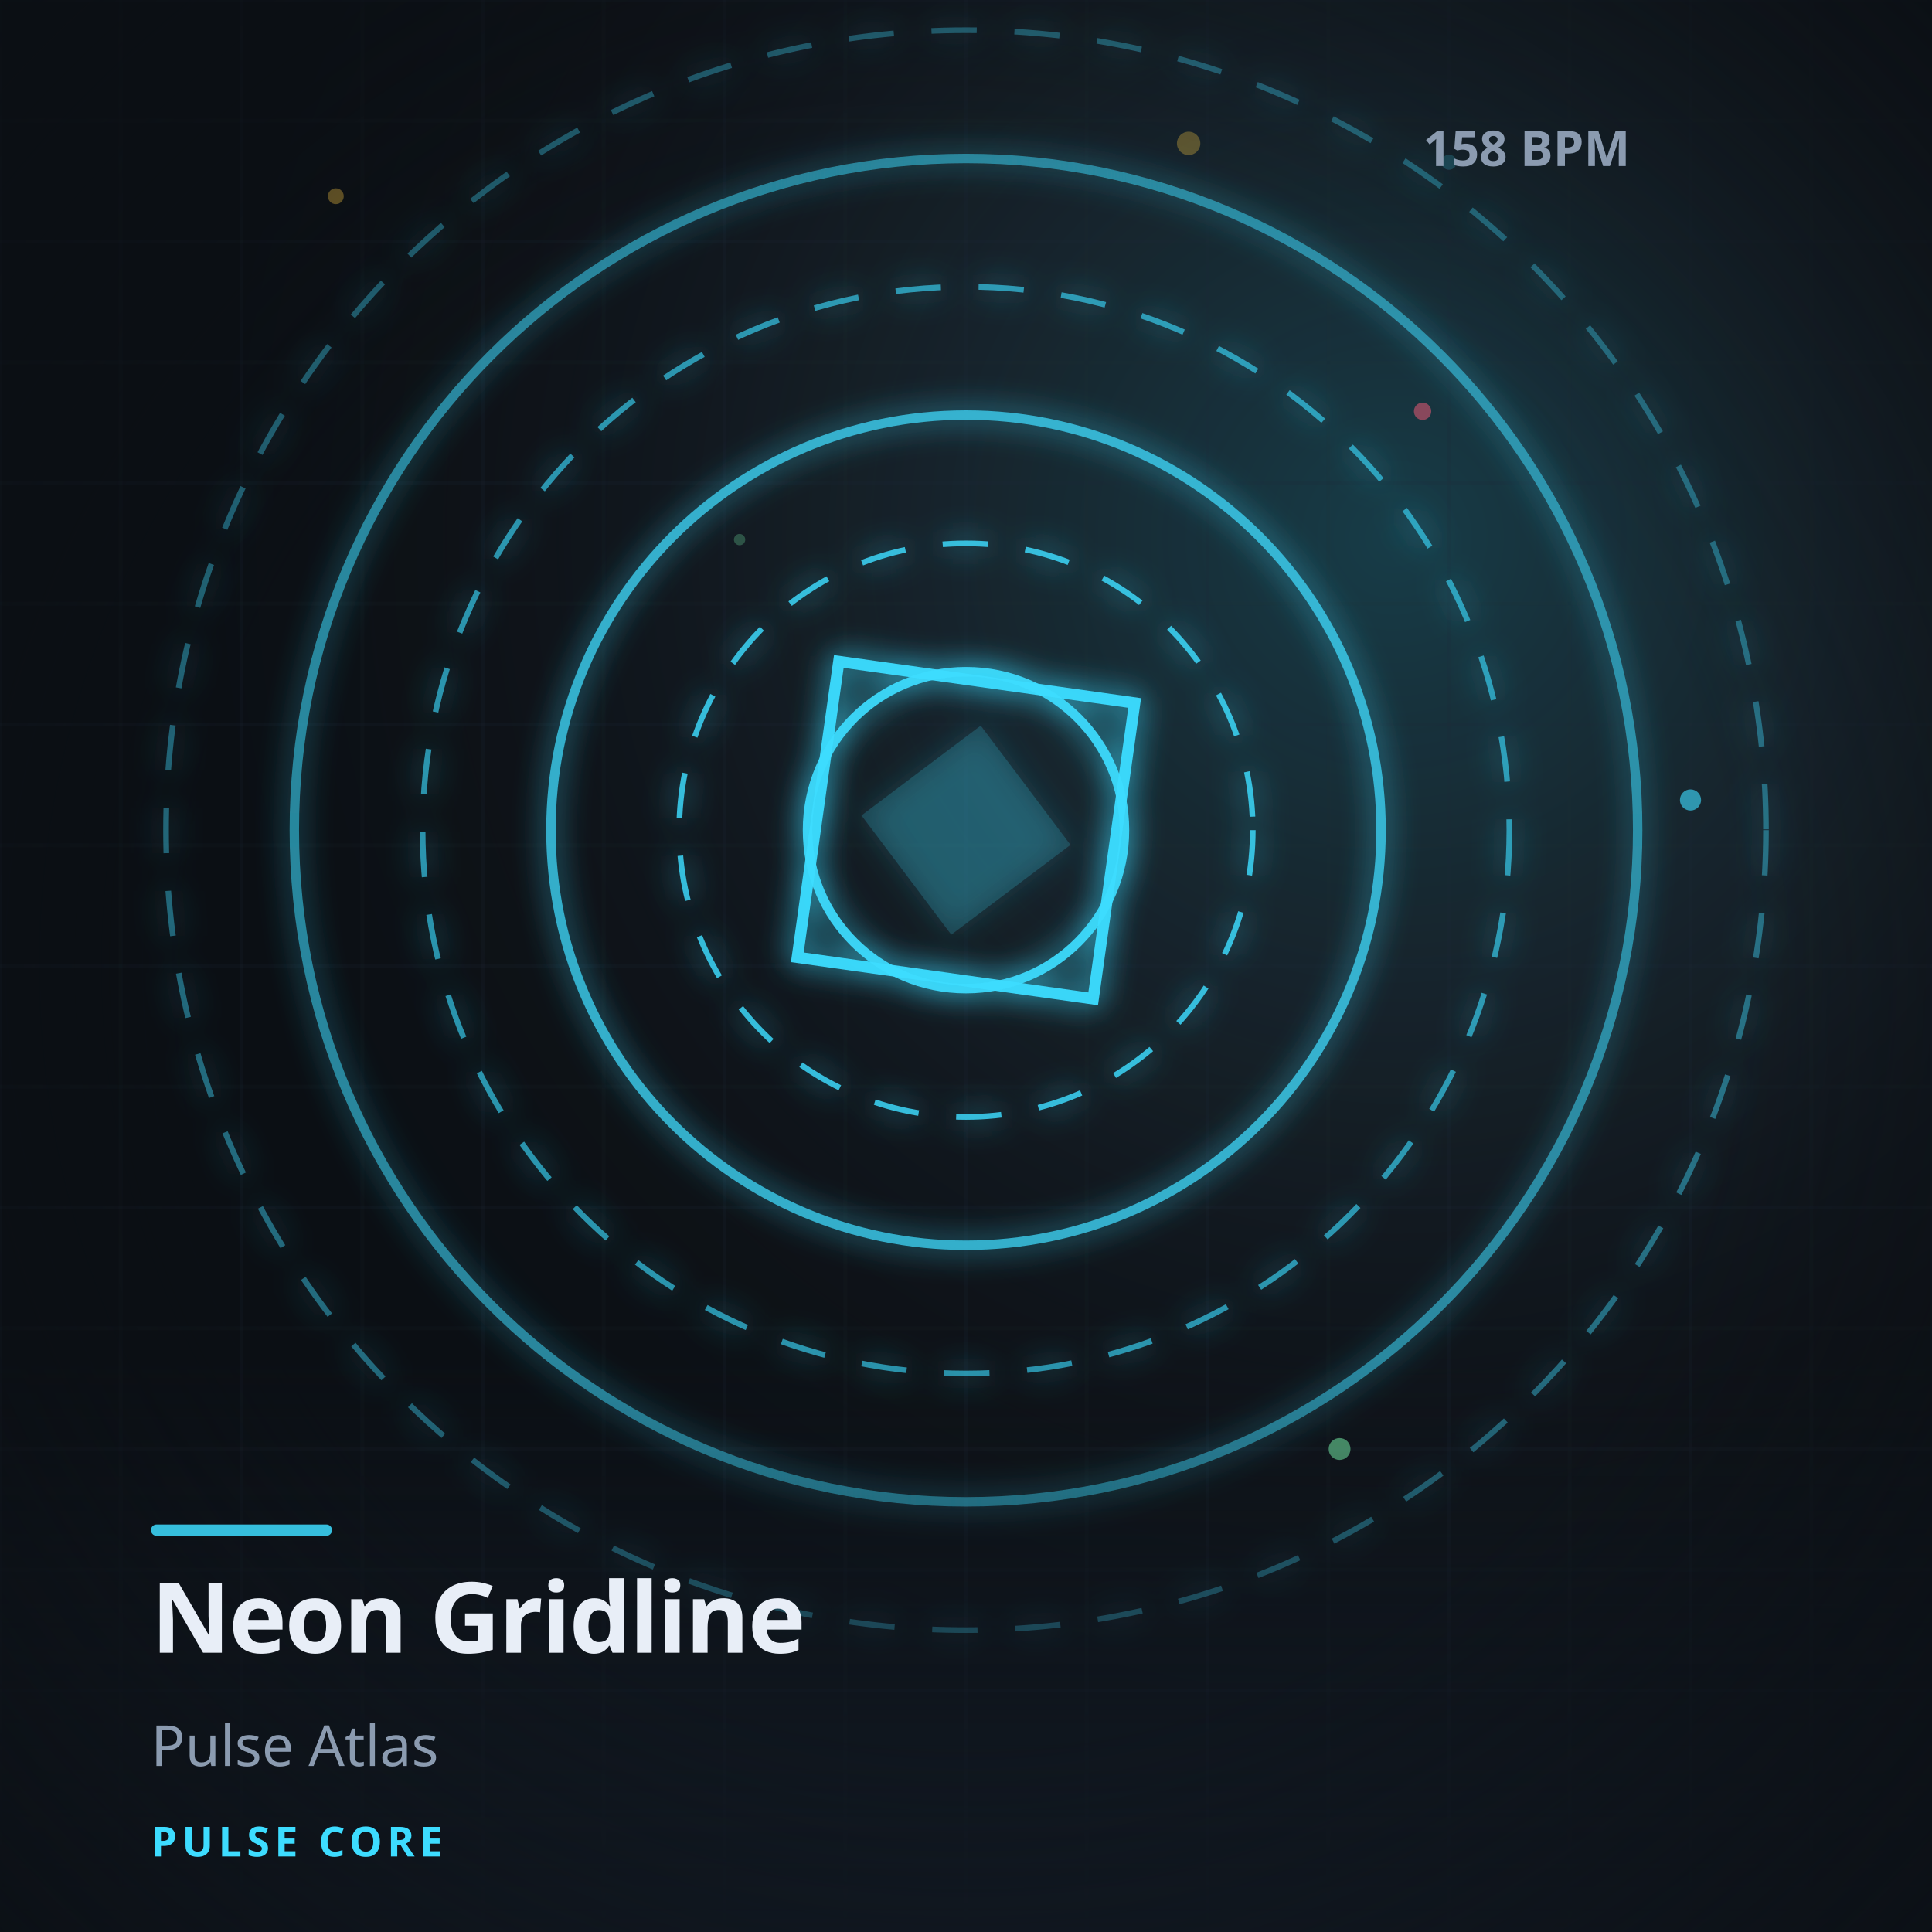
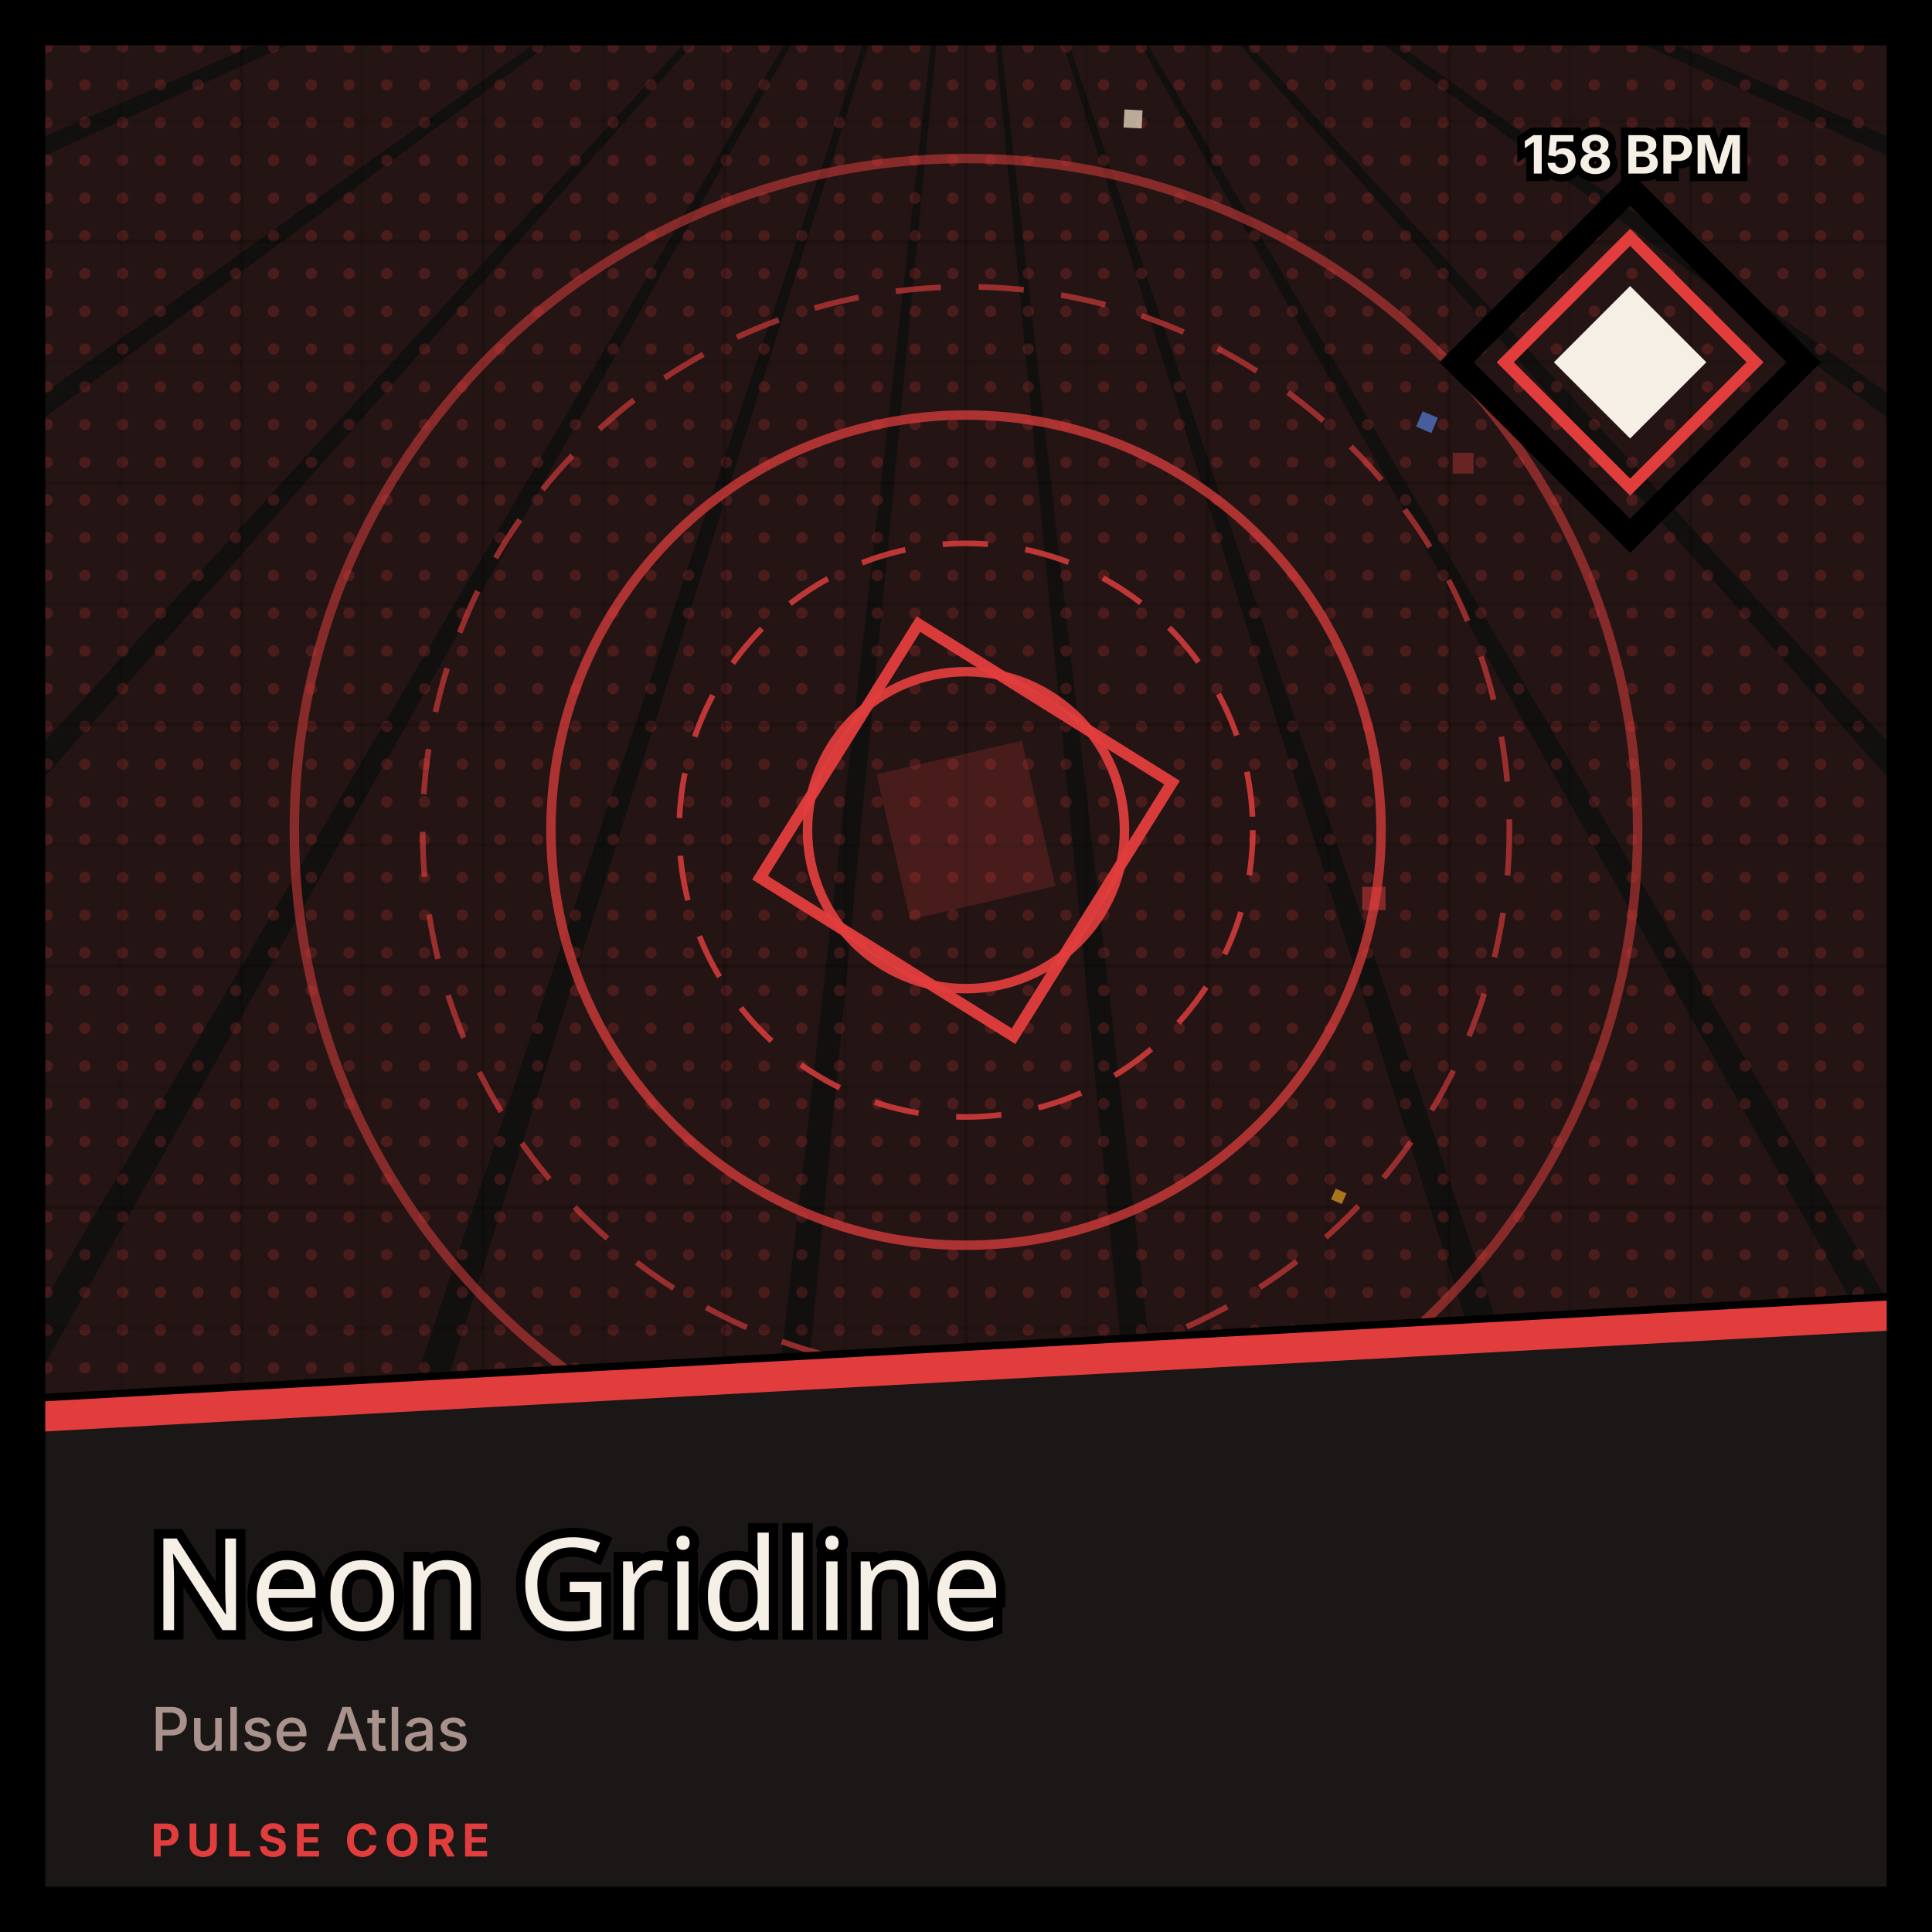
<svg xmlns="http://www.w3.org/2000/svg" width="512" height="512" viewBox="0 0 512 512">
  <defs>
-     <radialGradient id="bgGlow" cx="72%" cy="28%" r="65%">
-       <stop offset="0%" stop-color="#3DDCFF" stop-opacity="0.22" />
-       <stop offset="55%" stop-color="#80afd0" stop-opacity="0.06" />
-       <stop offset="100%" stop-color="#0B0F14" stop-opacity="0" />
-     </radialGradient>
-     <radialGradient id="vignette" cx="50%" cy="50%" r="72%">
-       <stop offset="55%" stop-color="#0B0F14" stop-opacity="0" />
-       <stop offset="100%" stop-color="#0B0F14" stop-opacity="0.92" />
-     </radialGradient>
-     <linearGradient id="titleFade" x1="0" y1="0" x2="0" y2="1">
-       <stop offset="0%" stop-color="#121A24" stop-opacity="0" />
-       <stop offset="100%" stop-color="#121A24" stop-opacity="0.94" />
-     </linearGradient>
-     <filter id="softGlow" x="-40%" y="-40%" width="180%" height="180%">
-       <feGaussianBlur stdDeviation="4" result="b" />
-       <feMerge>
-         <feMergeNode in="b" />
-         <feMergeNode in="SourceGraphic" />
-       </feMerge>
-     </filter>
+     <pattern id="halftone" width="10" height="10" patternUnits="userSpaceOnUse">
+       <circle cx="2.5" cy="2.5" r="1.5" fill="#E23D3D" opacity="0.20" />
+     </pattern>
  </defs>
-   <rect width="512" height="512" fill="#0B0F14" />
-   <rect width="512" height="512" fill="url(#bgGlow)" />
+   <rect width="512" height="512" fill="#12100F" />
+   <rect width="512" height="512" fill="url(#halftone)" />
+   <g>
+     <polygon points="256.0,-70.0 1016.0,-63.4 1000.7,81.5" fill="#E23D3D" opacity="0.09" />
+     <polygon points="256.0,-70.0 998.0,94.5 953.0,233.0" fill="#E23D3D" opacity="0.09" />
+     <polygon points="256.0,-70.0 947.6,245.2 874.7,371.3" fill="#E23D3D" opacity="0.09" />
+     <polygon points="256.0,-70.0 866.9,382.1 769.4,490.3" fill="#E23D3D" opacity="0.09" />
+     <polygon points="256.0,-70.0 759.6,499.2 641.7,584.8" fill="#E23D3D" opacity="0.09" />
+     <polygon points="256.0,-70.0 630.2,591.5 497.2,650.7" fill="#E23D3D" opacity="0.09" />
+     <polygon points="256.0,-70.0 484.5,654.8 342.0,685.1" fill="#E23D3D" opacity="0.09" />
+     <polygon points="256.0,-70.0 328.8,686.5 183.2,686.5" fill="#E23D3D" opacity="0.09" />
+     <polygon points="256.0,-70.0 170.0,685.1 27.5,654.8" fill="#E23D3D" opacity="0.09" />
+     <polygon points="256.0,-70.0 14.8,650.7 -118.2,591.5" fill="#E23D3D" opacity="0.09" />
+     <polygon points="256.0,-70.0 -129.7,584.8 -247.6,499.2" fill="#E23D3D" opacity="0.09" />
+     <polygon points="256.0,-70.0 -257.4,490.3 -354.9,382.1" fill="#E23D3D" opacity="0.09" />
+     <polygon points="256.0,-70.0 -362.7,371.3 -435.6,245.2" fill="#E23D3D" opacity="0.09" />
+     <polygon points="256.0,-70.0 -441.0,233.0 -486.0,94.5" fill="#E23D3D" opacity="0.09" />
+     <polygon points="256.0,-70.0 -488.7,81.5 -504.0,-63.4" fill="#E23D3D" opacity="0.09" />
+   </g>
  <g opacity="0.9">
-     <line x1="0" y1="0" x2="0" y2="512" stroke="#1E2A3A" stroke-opacity="0.20" stroke-width="1" />
-     <line x1="32" y1="0" x2="32" y2="512" stroke="#1E2A3A" stroke-opacity="0.12" stroke-width="1" />
-     <line x1="64" y1="0" x2="64" y2="512" stroke="#1E2A3A" stroke-opacity="0.20" stroke-width="1" />
-     <line x1="96" y1="0" x2="96" y2="512" stroke="#1E2A3A" stroke-opacity="0.12" stroke-width="1" />
-     <line x1="128" y1="0" x2="128" y2="512" stroke="#1E2A3A" stroke-opacity="0.20" stroke-width="1" />
-     <line x1="160" y1="0" x2="160" y2="512" stroke="#1E2A3A" stroke-opacity="0.12" stroke-width="1" />
-     <line x1="192" y1="0" x2="192" y2="512" stroke="#1E2A3A" stroke-opacity="0.20" stroke-width="1" />
-     <line x1="224" y1="0" x2="224" y2="512" stroke="#1E2A3A" stroke-opacity="0.12" stroke-width="1" />
-     <line x1="256" y1="0" x2="256" y2="512" stroke="#1E2A3A" stroke-opacity="0.20" stroke-width="1" />
-     <line x1="288" y1="0" x2="288" y2="512" stroke="#1E2A3A" stroke-opacity="0.12" stroke-width="1" />
-     <line x1="320" y1="0" x2="320" y2="512" stroke="#1E2A3A" stroke-opacity="0.20" stroke-width="1" />
-     <line x1="352" y1="0" x2="352" y2="512" stroke="#1E2A3A" stroke-opacity="0.12" stroke-width="1" />
-     <line x1="384" y1="0" x2="384" y2="512" stroke="#1E2A3A" stroke-opacity="0.20" stroke-width="1" />
-     <line x1="416" y1="0" x2="416" y2="512" stroke="#1E2A3A" stroke-opacity="0.12" stroke-width="1" />
-     <line x1="448" y1="0" x2="448" y2="512" stroke="#1E2A3A" stroke-opacity="0.20" stroke-width="1" />
-     <line x1="480" y1="0" x2="480" y2="512" stroke="#1E2A3A" stroke-opacity="0.12" stroke-width="1" />
-     <line x1="512" y1="0" x2="512" y2="512" stroke="#1E2A3A" stroke-opacity="0.20" stroke-width="1" />
-     <line x1="0" y1="0" x2="512" y2="0" stroke="#1E2A3A" stroke-opacity="0.20" stroke-width="1" />
-     <line x1="0" y1="32" x2="512" y2="32" stroke="#1E2A3A" stroke-opacity="0.12" stroke-width="1" />
-     <line x1="0" y1="64" x2="512" y2="64" stroke="#1E2A3A" stroke-opacity="0.20" stroke-width="1" />
-     <line x1="0" y1="96" x2="512" y2="96" stroke="#1E2A3A" stroke-opacity="0.12" stroke-width="1" />
-     <line x1="0" y1="128" x2="512" y2="128" stroke="#1E2A3A" stroke-opacity="0.20" stroke-width="1" />
-     <line x1="0" y1="160" x2="512" y2="160" stroke="#1E2A3A" stroke-opacity="0.12" stroke-width="1" />
-     <line x1="0" y1="192" x2="512" y2="192" stroke="#1E2A3A" stroke-opacity="0.20" stroke-width="1" />
-     <line x1="0" y1="224" x2="512" y2="224" stroke="#1E2A3A" stroke-opacity="0.12" stroke-width="1" />
-     <line x1="0" y1="256" x2="512" y2="256" stroke="#1E2A3A" stroke-opacity="0.20" stroke-width="1" />
-     <line x1="0" y1="288" x2="512" y2="288" stroke="#1E2A3A" stroke-opacity="0.12" stroke-width="1" />
-     <line x1="0" y1="320" x2="512" y2="320" stroke="#1E2A3A" stroke-opacity="0.20" stroke-width="1" />
-     <line x1="0" y1="352" x2="512" y2="352" stroke="#1E2A3A" stroke-opacity="0.12" stroke-width="1" />
-     <line x1="0" y1="384" x2="512" y2="384" stroke="#1E2A3A" stroke-opacity="0.20" stroke-width="1" />
-     <line x1="0" y1="416" x2="512" y2="416" stroke="#1E2A3A" stroke-opacity="0.12" stroke-width="1" />
-     <line x1="0" y1="448" x2="512" y2="448" stroke="#1E2A3A" stroke-opacity="0.20" stroke-width="1" />
-     <line x1="0" y1="480" x2="512" y2="480" stroke="#1E2A3A" stroke-opacity="0.12" stroke-width="1" />
-     <line x1="0" y1="512" x2="512" y2="512" stroke="#1E2A3A" stroke-opacity="0.20" stroke-width="1" />
-   </g>
-   <g filter="url(#softGlow)">
-     <circle cx="256" cy="220" r="42" fill="none" stroke="#3DDCFF" stroke-width="2.5" stroke-dasharray="none" opacity="0.92" />
-     <circle cx="256" cy="220" r="76" fill="none" stroke="#3DDCFF" stroke-width="1.5" stroke-dasharray="12 10" opacity="0.82" />
-     <circle cx="256" cy="220" r="110" fill="none" stroke="#3DDCFF" stroke-width="2.5" stroke-dasharray="none" opacity="0.72" />
-     <circle cx="256" cy="220" r="144" fill="none" stroke="#3DDCFF" stroke-width="1.5" stroke-dasharray="12 10" opacity="0.62" />
-     <circle cx="256" cy="220" r="178" fill="none" stroke="#3DDCFF" stroke-width="2.5" stroke-dasharray="none" opacity="0.52" />
-     <circle cx="256" cy="220" r="212" fill="none" stroke="#3DDCFF" stroke-width="1.5" stroke-dasharray="12 10" opacity="0.42" />
-     <polygon points="300.7,186.3 289.7,264.7 211.3,253.7 222.3,175.3" fill="none" stroke="#3DDCFF" stroke-width="3" opacity="0.95" />
-     <polygon points="283.7,223.9 252.1,247.7 228.3,216.1 259.9,192.3" fill="#3DDCFF" opacity="0.18" />
+     <line x1="0" y1="0" x2="0" y2="512" stroke="#000000" stroke-opacity="0.20" stroke-width="1" />
+     <line x1="32" y1="0" x2="32" y2="512" stroke="#000000" stroke-opacity="0.12" stroke-width="1" />
+     <line x1="64" y1="0" x2="64" y2="512" stroke="#000000" stroke-opacity="0.20" stroke-width="1" />
+     <line x1="96" y1="0" x2="96" y2="512" stroke="#000000" stroke-opacity="0.12" stroke-width="1" />
+     <line x1="128" y1="0" x2="128" y2="512" stroke="#000000" stroke-opacity="0.20" stroke-width="1" />
+     <line x1="160" y1="0" x2="160" y2="512" stroke="#000000" stroke-opacity="0.12" stroke-width="1" />
+     <line x1="192" y1="0" x2="192" y2="512" stroke="#000000" stroke-opacity="0.20" stroke-width="1" />
+     <line x1="224" y1="0" x2="224" y2="512" stroke="#000000" stroke-opacity="0.12" stroke-width="1" />
+     <line x1="256" y1="0" x2="256" y2="512" stroke="#000000" stroke-opacity="0.20" stroke-width="1" />
+     <line x1="288" y1="0" x2="288" y2="512" stroke="#000000" stroke-opacity="0.12" stroke-width="1" />
+     <line x1="320" y1="0" x2="320" y2="512" stroke="#000000" stroke-opacity="0.20" stroke-width="1" />
+     <line x1="352" y1="0" x2="352" y2="512" stroke="#000000" stroke-opacity="0.12" stroke-width="1" />
+     <line x1="384" y1="0" x2="384" y2="512" stroke="#000000" stroke-opacity="0.20" stroke-width="1" />
+     <line x1="416" y1="0" x2="416" y2="512" stroke="#000000" stroke-opacity="0.12" stroke-width="1" />
+     <line x1="448" y1="0" x2="448" y2="512" stroke="#000000" stroke-opacity="0.20" stroke-width="1" />
+     <line x1="480" y1="0" x2="480" y2="512" stroke="#000000" stroke-opacity="0.12" stroke-width="1" />
+     <line x1="512" y1="0" x2="512" y2="512" stroke="#000000" stroke-opacity="0.20" stroke-width="1" />
+     <line x1="0" y1="0" x2="512" y2="0" stroke="#000000" stroke-opacity="0.20" stroke-width="1" />
+     <line x1="0" y1="32" x2="512" y2="32" stroke="#000000" stroke-opacity="0.12" stroke-width="1" />
+     <line x1="0" y1="64" x2="512" y2="64" stroke="#000000" stroke-opacity="0.20" stroke-width="1" />
+     <line x1="0" y1="96" x2="512" y2="96" stroke="#000000" stroke-opacity="0.12" stroke-width="1" />
+     <line x1="0" y1="128" x2="512" y2="128" stroke="#000000" stroke-opacity="0.20" stroke-width="1" />
+     <line x1="0" y1="160" x2="512" y2="160" stroke="#000000" stroke-opacity="0.12" stroke-width="1" />
+     <line x1="0" y1="192" x2="512" y2="192" stroke="#000000" stroke-opacity="0.20" stroke-width="1" />
+     <line x1="0" y1="224" x2="512" y2="224" stroke="#000000" stroke-opacity="0.12" stroke-width="1" />
+     <line x1="0" y1="256" x2="512" y2="256" stroke="#000000" stroke-opacity="0.20" stroke-width="1" />
+     <line x1="0" y1="288" x2="512" y2="288" stroke="#000000" stroke-opacity="0.12" stroke-width="1" />
+     <line x1="0" y1="320" x2="512" y2="320" stroke="#000000" stroke-opacity="0.20" stroke-width="1" />
+     <line x1="0" y1="352" x2="512" y2="352" stroke="#000000" stroke-opacity="0.12" stroke-width="1" />
+     <line x1="0" y1="384" x2="512" y2="384" stroke="#000000" stroke-opacity="0.20" stroke-width="1" />
+     <line x1="0" y1="416" x2="512" y2="416" stroke="#000000" stroke-opacity="0.12" stroke-width="1" />
+     <line x1="0" y1="448" x2="512" y2="448" stroke="#000000" stroke-opacity="0.20" stroke-width="1" />
+     <line x1="0" y1="480" x2="512" y2="480" stroke="#000000" stroke-opacity="0.12" stroke-width="1" />
+     <line x1="0" y1="512" x2="512" y2="512" stroke="#000000" stroke-opacity="0.20" stroke-width="1" />
  </g>
  <g>
-     <circle cx="384.0" cy="43.0" r="2.0" fill="#3DDCFF" opacity="0.25" />
-     <circle cx="355.0" cy="384.0" r="2.9" fill="#7CFFB2" opacity="0.57" />
-     <circle cx="315.0" cy="38.0" r="3.1" fill="#F5C542" opacity="0.36" />
-     <circle cx="377.0" cy="109.0" r="2.3" fill="#FF5C7A" opacity="0.49" />
-     <circle cx="448.0" cy="212.0" r="2.8" fill="#3DDCFF" opacity="0.62" />
-     <circle cx="196.0" cy="143.0" r="1.5" fill="#7CFFB2" opacity="0.25" />
-     <circle cx="89.0" cy="52.0" r="2.1" fill="#F5C542" opacity="0.51" />
+     <circle cx="256" cy="220" r="42" fill="none" stroke="#E23D3D" stroke-width="2.5" stroke-dasharray="none" opacity="0.92" />
+     <circle cx="256" cy="220" r="76" fill="none" stroke="#E23D3D" stroke-width="1.5" stroke-dasharray="12 10" opacity="0.82" />
+     <circle cx="256" cy="220" r="110" fill="none" stroke="#E23D3D" stroke-width="2.5" stroke-dasharray="none" opacity="0.72" />
+     <circle cx="256" cy="220" r="144" fill="none" stroke="#E23D3D" stroke-width="1.5" stroke-dasharray="12 10" opacity="0.62" />
+     <circle cx="256" cy="220" r="178" fill="none" stroke="#E23D3D" stroke-width="2.5" stroke-dasharray="none" opacity="0.52" />
+     <polygon points="201.4,232.6 243.4,165.4 310.6,207.4 268.6,274.6" fill="none" stroke="#E23D3D" stroke-width="3" opacity="0.95" />
+     <polygon points="232.3,205.2 270.8,196.3 279.7,234.8 241.2,243.7" fill="#E23D3D" opacity="0.18" />
  </g>
-   <rect x="0" y="360" width="512" height="152" fill="url(#titleFade)" />
-   <rect width="512" height="512" fill="url(#vignette)" />
-   <text x="40" y="438" fill="#E8EEF7" font-family="Sora, IBM Plex Sans, system-ui, sans-serif" font-size="26" font-weight="700" letter-spacing="-0.02em">Neon Gridline</text>
-   <text x="40" y="468" fill="#8B9BB0" font-family="IBM Plex Sans, system-ui, sans-serif" font-size="15" font-weight="500">Pulse Atlas</text>
-   <text x="40" y="492" fill="#3DDCFF" font-family="IBM Plex Sans, system-ui, sans-serif" font-size="11" font-weight="600" letter-spacing="0.12em">PULSE CORE</text>
-   <text x="432" y="44" text-anchor="end" fill="#8B9BB0" font-family="IBM Plex Sans, system-ui, sans-serif" font-size="13" font-weight="600">158 BPM</text>
-   <rect x="40" y="404" width="48" height="3" fill="#3DDCFF" opacity="0.85" rx="1.5" />
+   <g>
+     <rect x="385.0" y="120.0" width="5.5" height="5.5" fill="#E23D3D" opacity="0.37" transform="rotate(0 385.0 120.0)" />
+     <rect x="27.0" y="407.0" width="5.3" height="5.3" fill="#F2E4C9" opacity="0.76" transform="rotate(44 27.0 407.0)" />
+     <rect x="354.0" y="315.0" width="3.1" height="3.1" fill="#FFB020" opacity="0.62" transform="rotate(24 354.0 315.0)" />
+     <rect x="377.0" y="109.0" width="4.4" height="4.4" fill="#5B8DEF" opacity="0.62" transform="rotate(23 377.0 109.0)" />
+     <rect x="361.0" y="235.0" width="6.2" height="6.2" fill="#E23D3D" opacity="0.50" transform="rotate(0 361.0 235.0)" />
+     <rect x="298.0" y="29.0" width="4.8" height="4.8" fill="#F2E4C9" opacity="0.72" transform="rotate(3 298.0 29.0)" />
+   </g>
+   <g>
+     <polygon points="432.0,50.0 478.0,96.0 432.0,142.0 386.0,96.0" fill="none" stroke="#000000" stroke-width="6.4" />
+     <polygon points="432.0,62.9 465.1,96.0 432.0,129.1 398.9,96.0" fill="none" stroke="#E23D3D" stroke-width="3.2" />
+     <polygon points="432.0,75.8 452.2,96.0 432.0,116.2 411.8,96.0" fill="#F5EFE6" />
+   </g>
+   <polygon points="0,372 512,344 512,512 0,512" fill="#1C1717" stroke="#000000" stroke-width="4" />
+   <polygon points="0,372 512,344 512,352 0,380" fill="#E23D3D" />
+   <text x="40" y="432" fill="#F5EFE6" font-family="Anton, Impact, Haettenschweiler, 'Arial Narrow', sans-serif" font-size="34" letter-spacing="0.01em" paint-order="stroke" stroke="#000000" stroke-width="5">Neon Gridline</text>
+   <text x="40" y="464" fill="#A8928B" font-family="IBM Plex Sans, system-ui, -apple-system, sans-serif" font-size="16" font-weight="500">Pulse Atlas</text>
+   <text x="40" y="492" fill="#E23D3D" font-family="IBM Plex Sans, system-ui, -apple-system, sans-serif" font-size="12" font-weight="700" letter-spacing="0.14em">PULSE CORE</text>
+   <text x="462" y="46" text-anchor="end" fill="#F5EFE6" font-family="IBM Plex Sans, system-ui, -apple-system, sans-serif" font-size="14" font-weight="700" paint-order="stroke" stroke="#000000" stroke-width="4">158 BPM</text>
+   <rect x="6" y="6" width="500" height="500" fill="none" stroke="#000000" stroke-width="12" />
</svg>
